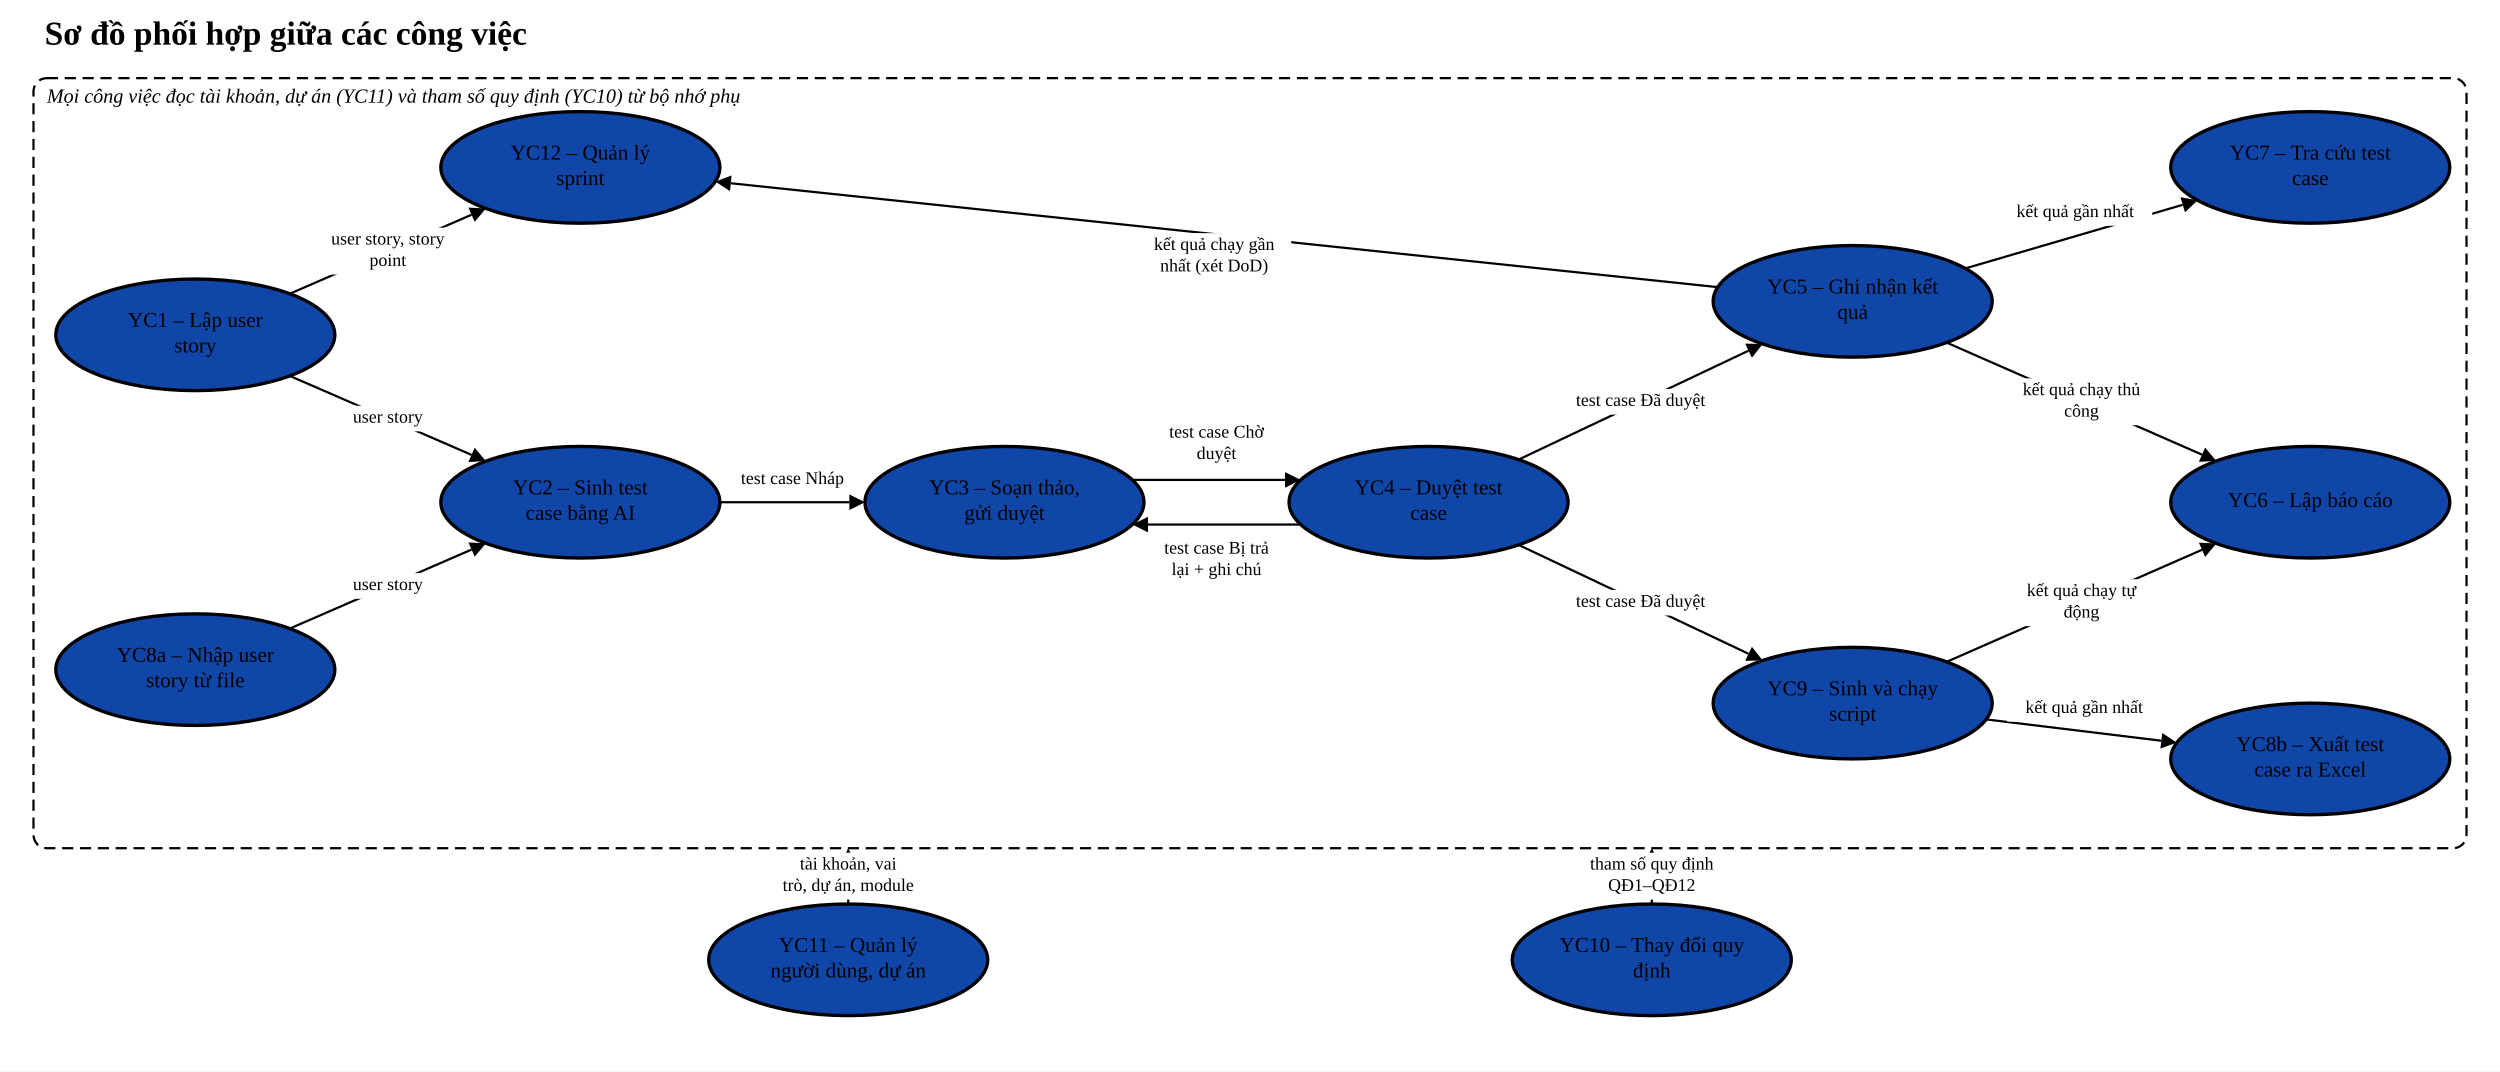
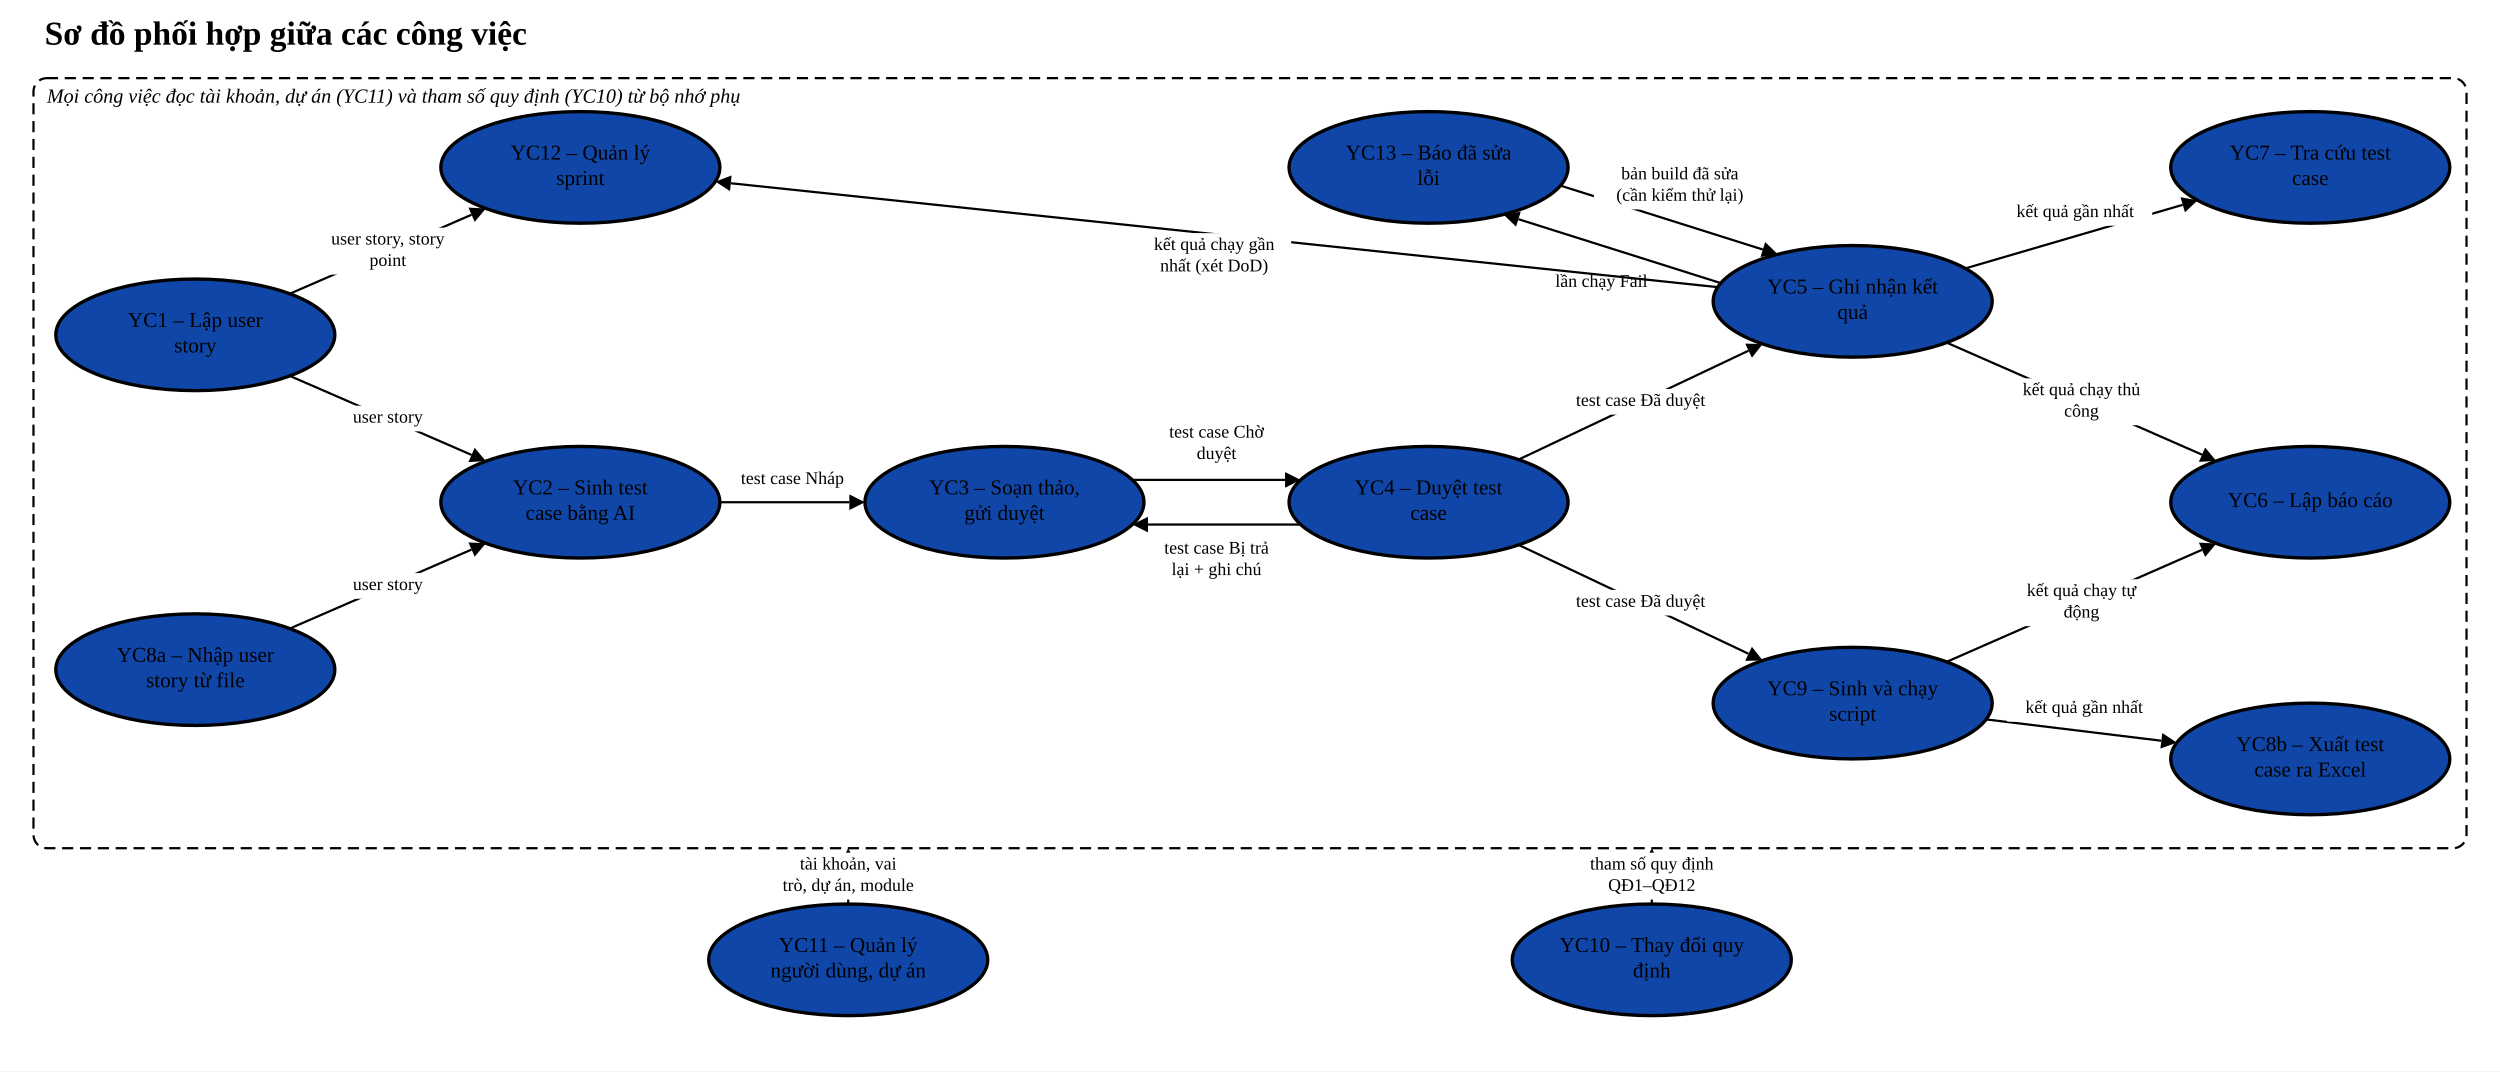
<svg xmlns="http://www.w3.org/2000/svg" viewBox="0 0 2240 960" width="2240" height="960" font-family="Times New Roman, Times, serif">
  <rect width="100%" height="100%" fill="#fff" />
  <text x="40" y="40" font-size="30" font-weight="bold">Sơ đồ phối hợp giữa các công việc</text>
  <rect x="30" y="70" width="2180" height="690" rx="12" fill="none" stroke="#000" stroke-width="2" stroke-dasharray="10 6" />
  <text x="42" y="92" font-size="18" font-style="italic">Mọi công việc đọc tài khoản, dự án (YC11) và tham số quy định (YC10) từ bộ nhớ phụ</text>
  <ellipse cx="175.0" cy="300.0" rx="125.0" ry="50.0" fill="#1046A8" stroke="#000" stroke-width="3" />
  <text x="175.0" y="288.6" font-size="19" fill="#000" text-anchor="middle" dominant-baseline="middle">YC1 – Lập user</text>
  <text x="175.0" y="311.4" font-size="19" fill="#000" text-anchor="middle" dominant-baseline="middle">story</text>
  <ellipse cx="175.0" cy="600.0" rx="125.0" ry="50.0" fill="#1046A8" stroke="#000" stroke-width="3" />
  <text x="175.0" y="588.6" font-size="19" fill="#000" text-anchor="middle" dominant-baseline="middle">YC8a – Nhập user</text>
  <text x="175.0" y="611.4" font-size="19" fill="#000" text-anchor="middle" dominant-baseline="middle">story từ file</text>
  <ellipse cx="520.0" cy="150.0" rx="125.0" ry="50.0" fill="#1046A8" stroke="#000" stroke-width="3" />
  <text x="520.0" y="138.6" font-size="19" fill="#000" text-anchor="middle" dominant-baseline="middle">YC12 – Quản lý</text>
  <text x="520.0" y="161.4" font-size="19" fill="#000" text-anchor="middle" dominant-baseline="middle">sprint</text>
  <ellipse cx="520.0" cy="450.0" rx="125.0" ry="50.0" fill="#1046A8" stroke="#000" stroke-width="3" />
  <text x="520.0" y="438.6" font-size="19" fill="#000" text-anchor="middle" dominant-baseline="middle">YC2 – Sinh test</text>
  <text x="520.0" y="461.4" font-size="19" fill="#000" text-anchor="middle" dominant-baseline="middle">case bằng AI</text>
  <ellipse cx="900.0" cy="450.0" rx="125.0" ry="50.0" fill="#1046A8" stroke="#000" stroke-width="3" />
  <text x="900.0" y="438.6" font-size="19" fill="#000" text-anchor="middle" dominant-baseline="middle">YC3 – Soạn thảo,</text>
  <text x="900.0" y="461.4" font-size="19" fill="#000" text-anchor="middle" dominant-baseline="middle">gửi duyệt</text>
  <ellipse cx="1280.0" cy="450.0" rx="125.0" ry="50.0" fill="#1046A8" stroke="#000" stroke-width="3" />
  <text x="1280.0" y="438.6" font-size="19" fill="#000" text-anchor="middle" dominant-baseline="middle">YC4 – Duyệt test</text>
  <text x="1280.0" y="461.4" font-size="19" fill="#000" text-anchor="middle" dominant-baseline="middle">case</text>
  <ellipse cx="1660.0" cy="270.0" rx="125.0" ry="50.0" fill="#1046A8" stroke="#000" stroke-width="3" />
  <text x="1660.0" y="258.6" font-size="19" fill="#000" text-anchor="middle" dominant-baseline="middle">YC5 – Ghi nhận kết</text>
  <text x="1660.0" y="281.4" font-size="19" fill="#000" text-anchor="middle" dominant-baseline="middle">quả</text>
+   <ellipse cx="1280.0" cy="150.0" rx="125.0" ry="50.0" fill="#1046A8" stroke="#000" stroke-width="3" />
+   <text x="1280.0" y="138.6" font-size="19" fill="#000" text-anchor="middle" dominant-baseline="middle">YC13 – Báo đã sửa</text>
+   <text x="1280.0" y="161.4" font-size="19" fill="#000" text-anchor="middle" dominant-baseline="middle">lỗi</text>
  <ellipse cx="1660.0" cy="630.0" rx="125.0" ry="50.0" fill="#1046A8" stroke="#000" stroke-width="3" />
  <text x="1660.0" y="618.6" font-size="19" fill="#000" text-anchor="middle" dominant-baseline="middle">YC9 – Sinh và chạy</text>
  <text x="1660.0" y="641.4" font-size="19" fill="#000" text-anchor="middle" dominant-baseline="middle">script</text>
  <ellipse cx="2070.0" cy="150.0" rx="125.0" ry="50.0" fill="#1046A8" stroke="#000" stroke-width="3" />
  <text x="2070.0" y="138.6" font-size="19" fill="#000" text-anchor="middle" dominant-baseline="middle">YC7 – Tra cứu test</text>
  <text x="2070.0" y="161.4" font-size="19" fill="#000" text-anchor="middle" dominant-baseline="middle">case</text>
  <ellipse cx="2070.0" cy="450.0" rx="125.0" ry="50.0" fill="#1046A8" stroke="#000" stroke-width="3" />
  <text x="2070.0" y="450.0" font-size="19" fill="#000" text-anchor="middle" dominant-baseline="middle">YC6 – Lập báo cáo</text>
  <ellipse cx="2070.0" cy="680.0" rx="125.0" ry="50.0" fill="#1046A8" stroke="#000" stroke-width="3" />
  <text x="2070.0" y="668.6" font-size="19" fill="#000" text-anchor="middle" dominant-baseline="middle">YC8b – Xuất test</text>
  <text x="2070.0" y="691.4" font-size="19" fill="#000" text-anchor="middle" dominant-baseline="middle">case ra Excel</text>
  <ellipse cx="760.0" cy="860.0" rx="125.0" ry="50.0" fill="#1046A8" stroke="#000" stroke-width="3" />
  <text x="760.0" y="848.6" font-size="19" fill="#000" text-anchor="middle" dominant-baseline="middle">YC11 – Quản lý</text>
  <text x="760.0" y="871.4" font-size="19" fill="#000" text-anchor="middle" dominant-baseline="middle">người dùng, dự án</text>
  <ellipse cx="1480.0" cy="860.0" rx="125.0" ry="50.0" fill="#1046A8" stroke="#000" stroke-width="3" />
  <text x="1480.0" y="848.6" font-size="19" fill="#000" text-anchor="middle" dominant-baseline="middle">YC10 – Thay đổi quy</text>
  <text x="1480.0" y="871.4" font-size="19" fill="#000" text-anchor="middle" dominant-baseline="middle">định</text>
  <line x1="259.6" y1="336.8" x2="422.5" y2="407.6" stroke="#000" stroke-width="2" />
  <polygon points="435.4,413.2 419.7,414.0 425.3,401.2" fill="#000" />
  <rect x="302.5" y="363.5" width="90" height="23" fill="#fff" />
  <text x="347.5" y="375.0" font-size="16" fill="#000" text-anchor="middle" dominant-baseline="middle">user story</text>
  <line x1="259.6" y1="563.2" x2="422.5" y2="492.4" stroke="#000" stroke-width="2" />
  <polygon points="435.4,486.8 425.3,498.8 419.7,486.0" fill="#000" />
  <rect x="302.5" y="513.5" width="90" height="23" fill="#fff" />
  <text x="347.5" y="525.0" font-size="16" fill="#000" text-anchor="middle" dominant-baseline="middle">user story</text>
  <line x1="259.6" y1="263.2" x2="422.5" y2="192.4" stroke="#000" stroke-width="2" />
  <polygon points="435.4,186.8 425.3,198.8 419.7,186.0" fill="#000" />
  <rect x="274.5" y="204.0" width="146" height="42" fill="#fff" />
  <text x="347.5" y="215.4" font-size="16" fill="#000" text-anchor="middle" dominant-baseline="middle">user story, story</text>
  <text x="347.5" y="234.6" font-size="16" fill="#000" text-anchor="middle" dominant-baseline="middle">point</text>
  <line x1="645.0" y1="450.0" x2="761.0" y2="450.0" stroke="#000" stroke-width="2" />
  <polygon points="775.0,450.0 761.0,457.0 761.0,443.0" fill="#000" />
  <rect x="649.0" y="418.5" width="122" height="23" fill="#fff" />
  <text x="710.0" y="430.0" font-size="16" fill="#000" text-anchor="middle" dominant-baseline="middle">test case Nháp</text>
  <line x1="1014.6" y1="430.0" x2="1151.4" y2="430.0" stroke="#000" stroke-width="2" />
  <polygon points="1165.4,430.0 1151.4,437.0 1151.4,423.0" fill="#000" />
  <rect x="1033.0" y="377.0" width="114" height="42" fill="#fff" />
  <text x="1090.0" y="388.4" font-size="16" fill="#000" text-anchor="middle" dominant-baseline="middle">test case Chờ</text>
  <text x="1090.0" y="407.6" font-size="16" fill="#000" text-anchor="middle" dominant-baseline="middle">duyệt</text>
  <line x1="1165.4" y1="470.0" x2="1028.6" y2="470.0" stroke="#000" stroke-width="2" />
  <polygon points="1014.6,470.0 1028.6,463.0 1028.6,477.0" fill="#000" />
  <rect x="1021.0" y="481.0" width="138" height="42" fill="#fff" />
  <text x="1090.0" y="492.4" font-size="16" fill="#000" text-anchor="middle" dominant-baseline="middle">test case Bị trả</text>
  <text x="1090.0" y="511.6" font-size="16" fill="#000" text-anchor="middle" dominant-baseline="middle">lại + ghi chú</text>
  <line x1="1360.6" y1="411.8" x2="1566.7" y2="314.2" stroke="#000" stroke-width="2" />
  <polygon points="1579.4,308.2 1569.7,320.5 1563.7,307.9" fill="#000" />
  <rect x="1393.0" y="348.5" width="154" height="23" fill="#fff" />
  <text x="1470.0" y="360.0" font-size="16" fill="#000" text-anchor="middle" dominant-baseline="middle">test case Đã duyệt</text>
  <line x1="1360.6" y1="488.2" x2="1566.7" y2="585.8" stroke="#000" stroke-width="2" />
  <polygon points="1579.4,591.8 1563.7,592.1 1569.7,579.5" fill="#000" />
  <rect x="1393.0" y="528.5" width="154" height="23" fill="#fff" />
  <text x="1470.0" y="540.0" font-size="16" fill="#000" text-anchor="middle" dominant-baseline="middle">test case Đã duyệt</text>
+   <line x1="1541.9" y1="253.7" x2="1360.5" y2="196.4" stroke="#000" stroke-width="2" />
+   <polygon points="1347.1,192.2 1362.6,189.7 1358.4,203.1" fill="#000" />
+   <rect x="1377.9" y="241.9" width="114" height="23" fill="#fff" />
+   <text x="1434.863" y="253.4" font-size="16" fill="#000" text-anchor="middle" dominant-baseline="middle">lần chạy Fail</text>
+   <line x1="1398.1" y1="166.3" x2="1579.5" y2="223.6" stroke="#000" stroke-width="2" />
+   <polygon points="1592.9,227.8 1577.4,230.3 1581.6,216.9" fill="#000" />
+   <rect x="1428.1" y="145.6" width="154" height="42" fill="#fff" />
+   <text x="1505.137" y="157.0" font-size="16" fill="#000" text-anchor="middle" dominant-baseline="middle">bản build đã sửa</text>
+   <text x="1505.137" y="176.2" font-size="16" fill="#000" text-anchor="middle" dominant-baseline="middle">(cần kiểm thử lại)</text>
  <line x1="1539.1" y1="257.3" x2="654.8" y2="164.2" stroke="#000" stroke-width="2" />
  <polygon points="640.9,162.7 655.5,157.2 654.1,171.2" fill="#000" />
  <rect x="1018.9" y="208.9" width="138" height="42" fill="#fff" />
  <text x="1087.906" y="220.3" font-size="16" fill="#000" text-anchor="middle" dominant-baseline="middle">kết quả chạy gần</text>
  <text x="1087.906" y="239.5" font-size="16" fill="#000" text-anchor="middle" dominant-baseline="middle">nhất (xét DoD)</text>
  <line x1="1760.9" y1="240.5" x2="1955.7" y2="183.5" stroke="#000" stroke-width="2" />
  <polygon points="1969.1,179.5 1957.7,190.2 1953.7,176.7" fill="#000" />
  <rect x="1790.4" y="179.3" width="138" height="23" fill="#fff" />
  <text x="1859.382" y="190.8" font-size="16" fill="#000" text-anchor="middle" dominant-baseline="middle">kết quả gần nhất</text>
  <line x1="1744.2" y1="307.0" x2="1973.0" y2="407.4" stroke="#000" stroke-width="2" />
  <polygon points="1985.8,413.0 1970.2,413.8 1975.8,401.0" fill="#000" />
  <rect x="1796.0" y="339.0" width="138" height="42" fill="#fff" />
  <text x="1865.0" y="350.4" font-size="16" fill="#000" text-anchor="middle" dominant-baseline="middle">kết quả chạy thủ</text>
  <text x="1865.0" y="369.6" font-size="16" fill="#000" text-anchor="middle" dominant-baseline="middle">công</text>
  <line x1="1744.2" y1="593.0" x2="1973.0" y2="492.6" stroke="#000" stroke-width="2" />
  <polygon points="1985.8,487.0 1975.8,499.0 1970.2,486.2" fill="#000" />
  <rect x="1800.0" y="519.0" width="130" height="42" fill="#fff" />
  <text x="1865.0" y="530.4" font-size="16" fill="#000" text-anchor="middle" dominant-baseline="middle">kết quả chạy tự</text>
  <text x="1865.0" y="549.6" font-size="16" fill="#000" text-anchor="middle" dominant-baseline="middle">động</text>
  <line x1="1779.6" y1="644.6" x2="1936.5" y2="663.7" stroke="#000" stroke-width="2" />
  <polygon points="1950.4,665.4 1935.7,670.7 1937.4,656.8" fill="#000" />
  <rect x="1798.4" y="623.6" width="138" height="23" fill="#fff" />
  <text x="1867.421" y="635.1" font-size="16" fill="#000" text-anchor="middle" dominant-baseline="middle">kết quả gần nhất</text>
  <line x1="760.0" y1="810.0" x2="760.0" y2="774.0" stroke="#000" stroke-width="2" stroke-dasharray="8 6" />
  <polygon points="760.0,760.0 767.0,774.0 753.0,774.0" fill="#000" />
  <rect x="683.0" y="764.0" width="154" height="42" fill="#fff" />
  <text x="760.0" y="775.4" font-size="16" fill="#000" text-anchor="middle" dominant-baseline="middle">tài khoản, vai</text>
  <text x="760.0" y="794.6" font-size="16" fill="#000" text-anchor="middle" dominant-baseline="middle">trò, dự án, module</text>
  <line x1="1480.0" y1="810.0" x2="1480.0" y2="774.0" stroke="#000" stroke-width="2" stroke-dasharray="8 6" />
  <polygon points="1480.0,760.0 1487.0,774.0 1473.0,774.0" fill="#000" />
  <rect x="1411.0" y="764.0" width="138" height="42" fill="#fff" />
  <text x="1480.0" y="775.4" font-size="16" fill="#000" text-anchor="middle" dominant-baseline="middle">tham số quy định</text>
  <text x="1480.0" y="794.6" font-size="16" fill="#000" text-anchor="middle" dominant-baseline="middle">QĐ1–QĐ12</text>
</svg>
